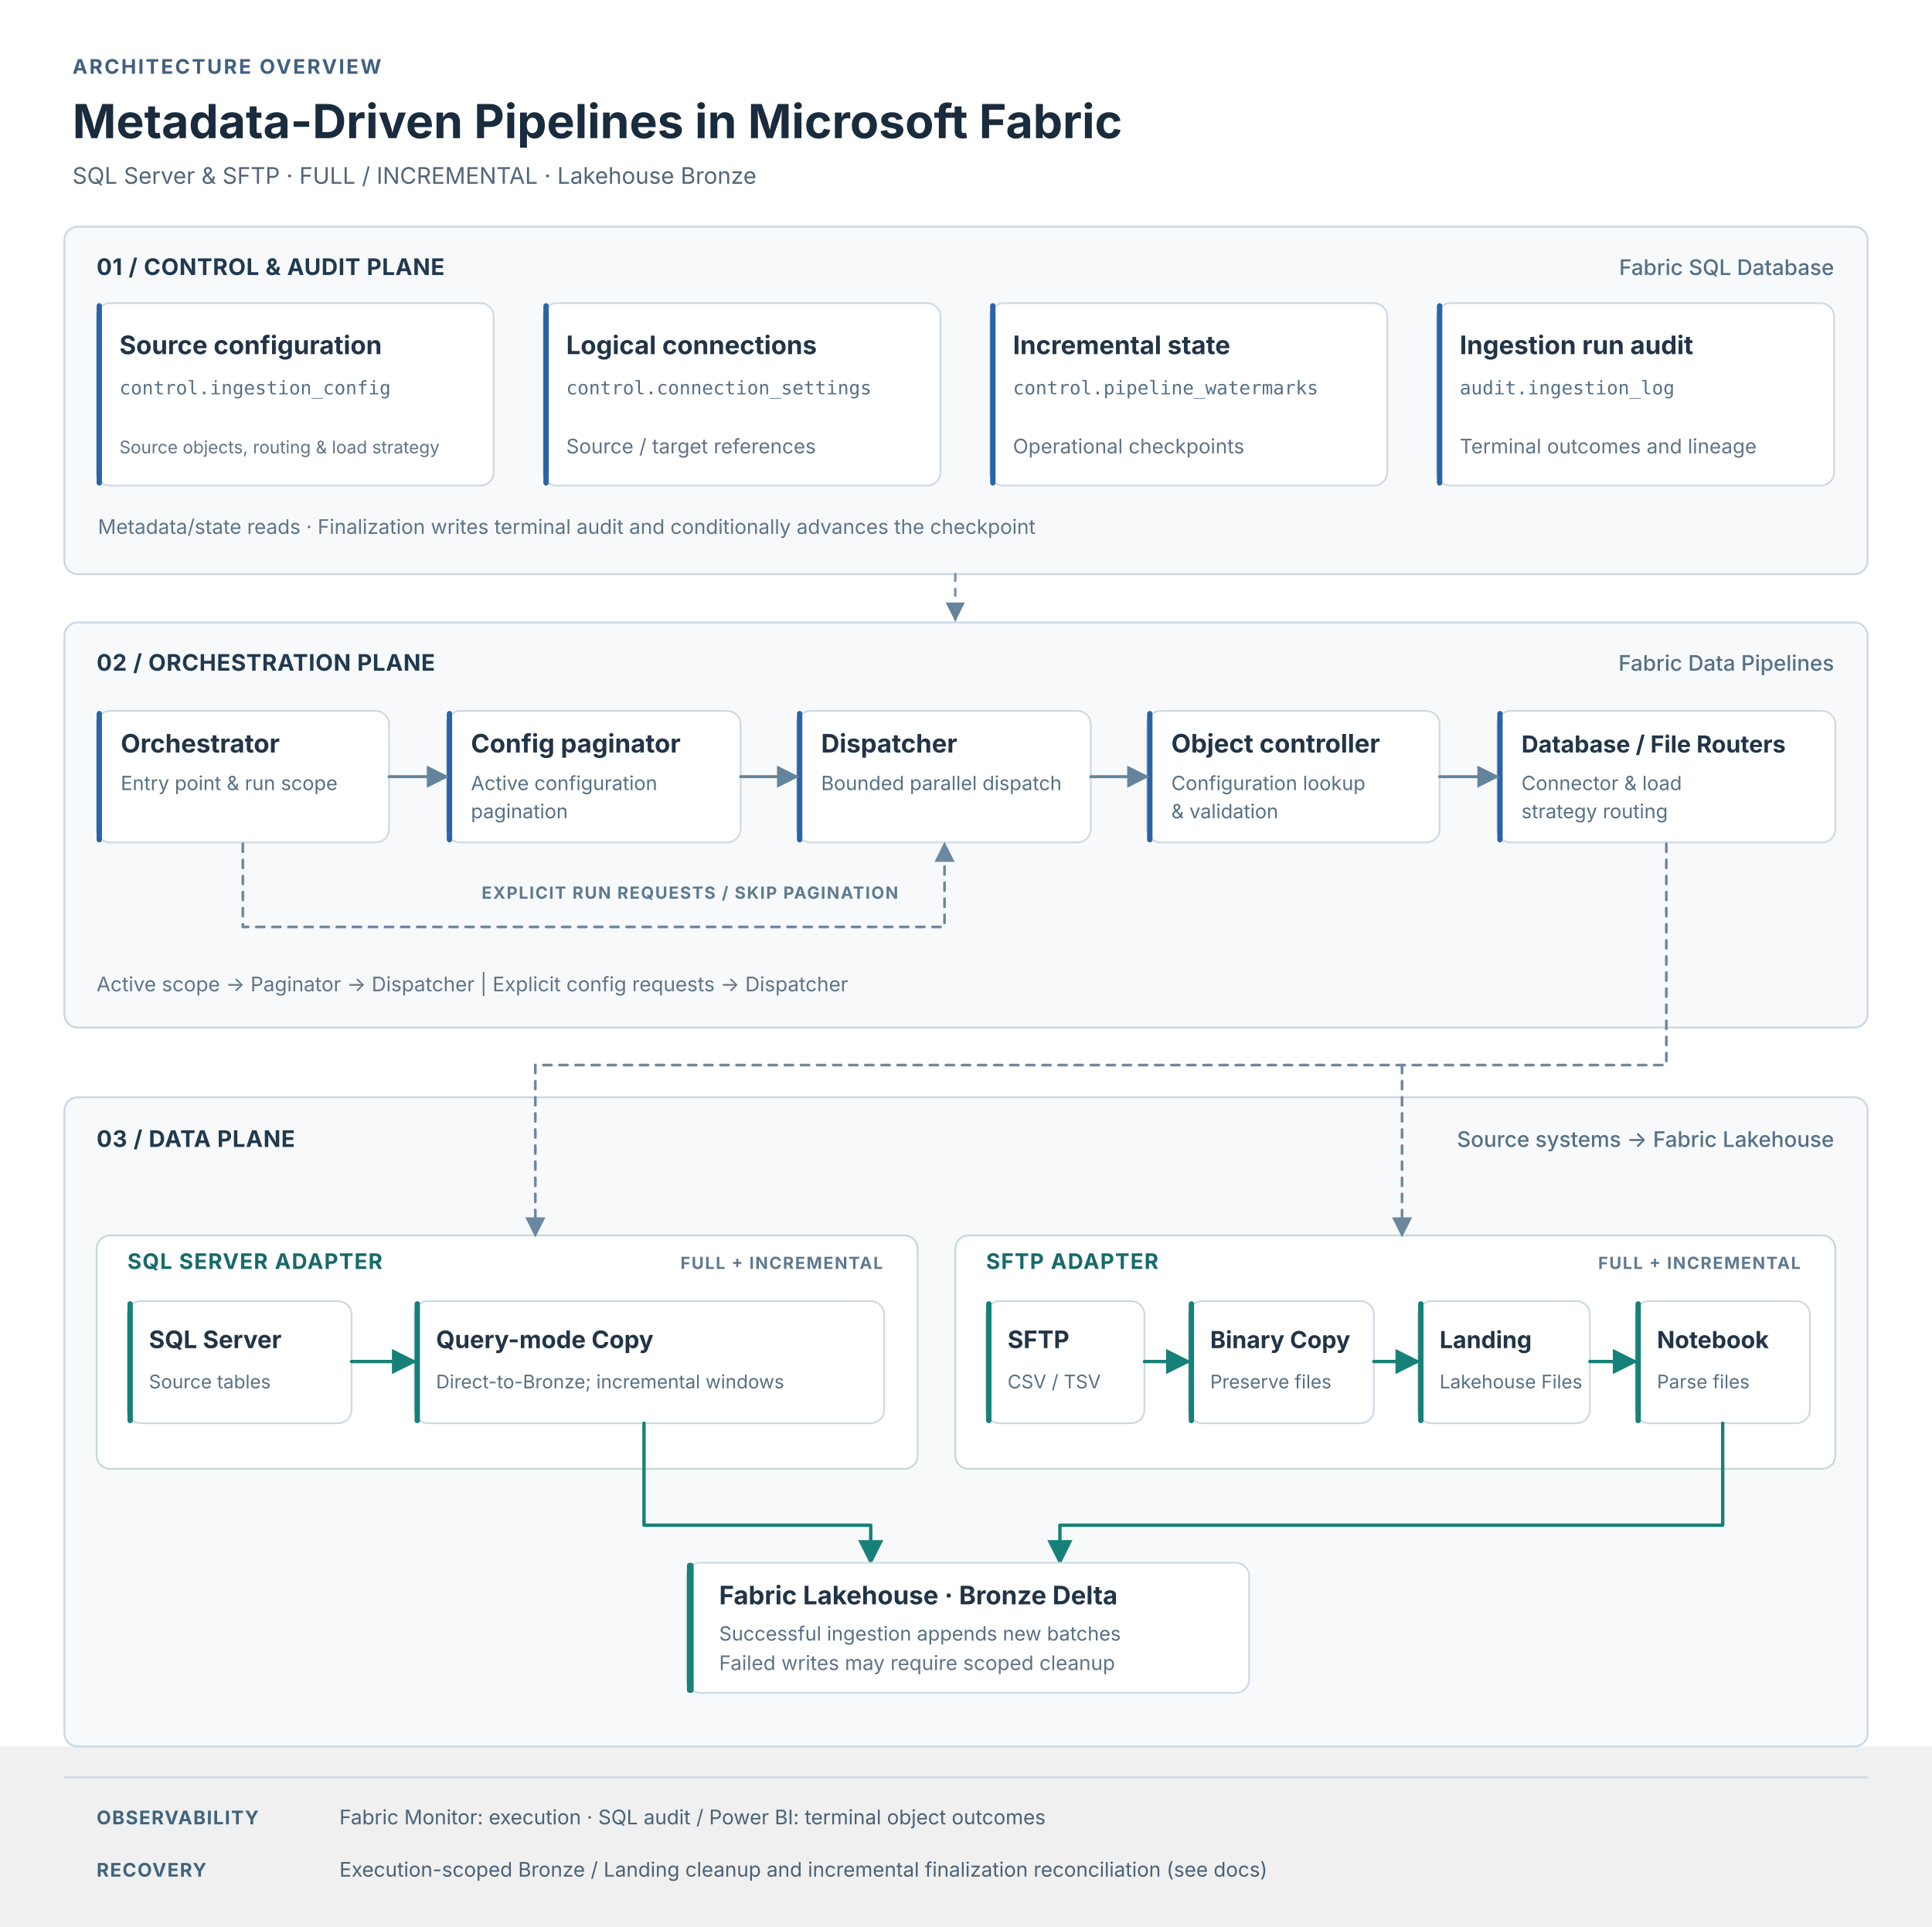
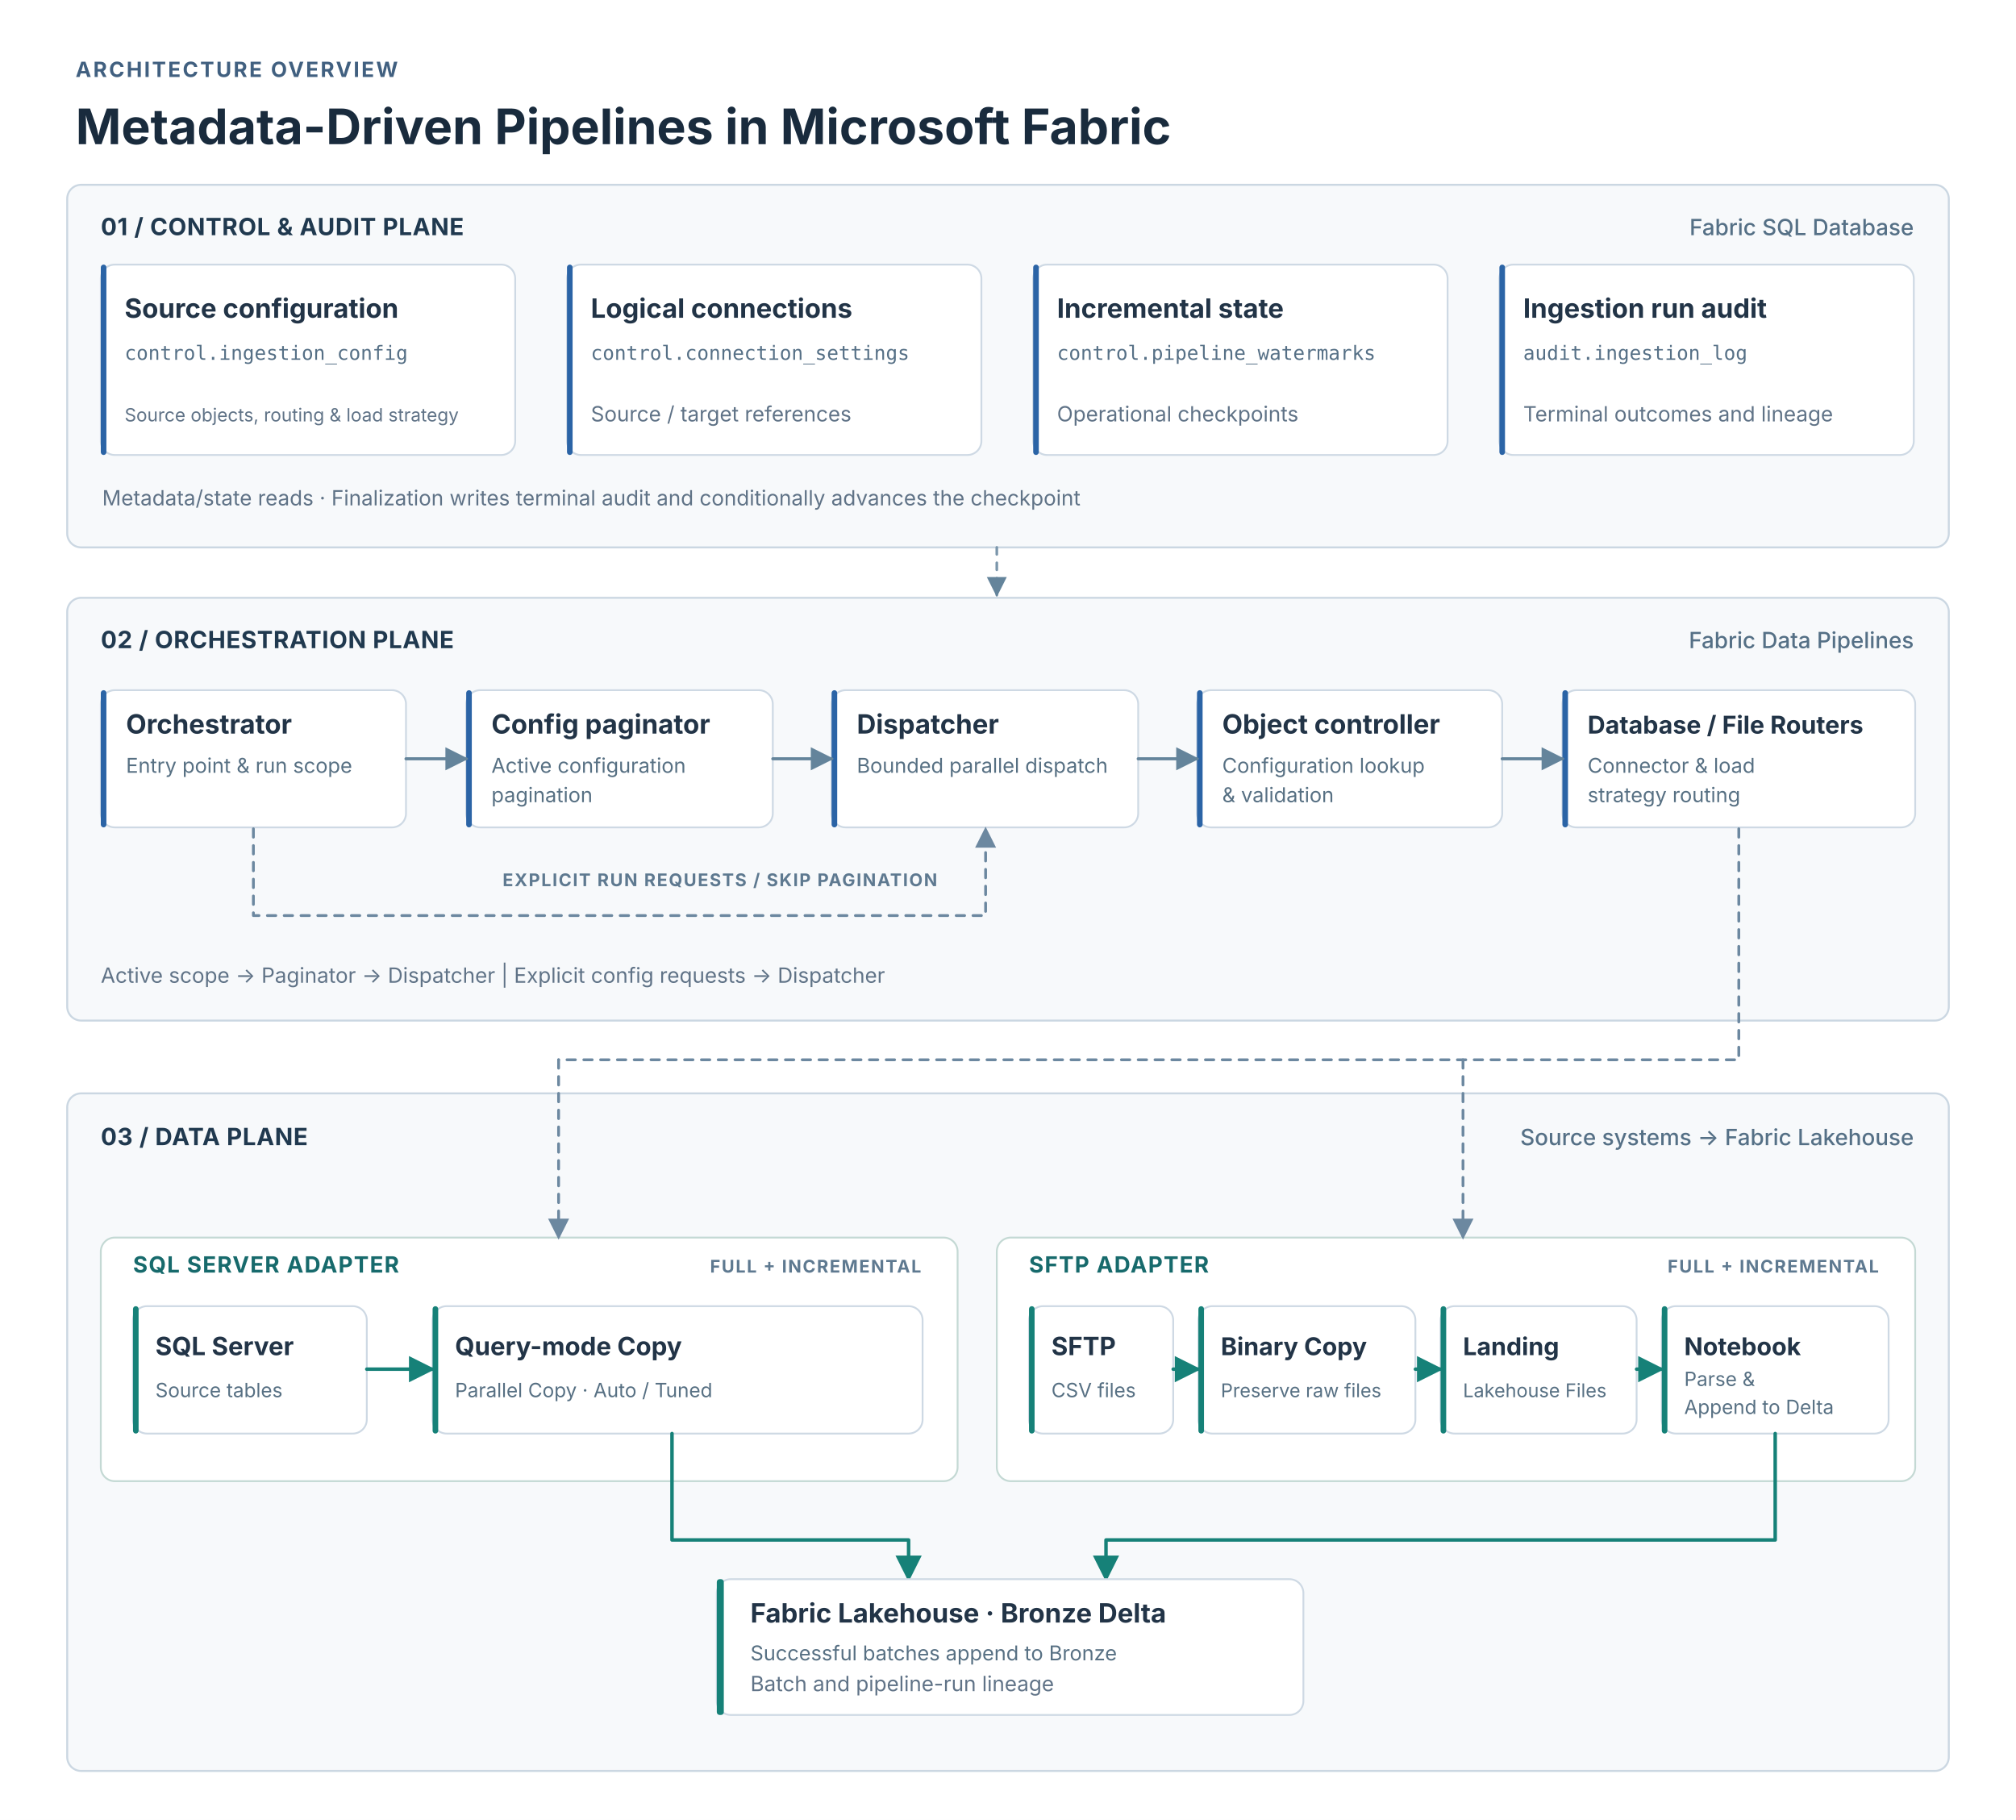
- <svg xmlns="http://www.w3.org/2000/svg" width="1440" height="1436" viewBox="0 0 1440 1436" role="img" aria-labelledby="diag-title diag-desc">
+ <svg xmlns="http://www.w3.org/2000/svg" width="1440" height="1300" viewBox="0 0 1440 1300" role="img" aria-labelledby="diag-title diag-desc">
  <defs>
    <style>
  text { font-family: "Segoe UI", "Inter", Arial, Helvetica, sans-serif; text-rendering: geometricPrecision; }
  .eyebrow { font-size: 15px; font-weight: 700; letter-spacing: 1.4px; fill: #416080; }
  .headline { font-size: 35px; font-weight: 700; fill: #192B3D; }
-   .subtitle { font-size: 17px; font-weight: 400; fill: #526679; }
  .plane { fill: #F7F9FB; stroke: #CBD7E2; stroke-width: 1.4px; }
  .plane-title { font-size: 17px; font-weight: 700; letter-spacing: .35px; fill: #20394F; }
  .plane-meta { font-size: 16px; fill: #557086; font-weight: 500; }
  .card { fill: #FFFFFF; stroke: #CED9E4; stroke-width: 1.3px; }
  .route-group { fill: #FFFFFF; stroke: #C4D9D4; stroke-width: 1.3px; }
  .control-title { font-size: 19px; font-weight: 700; fill: #223447; }
  .control-note { font-size: 15px; fill: #607387; }
  .mono { font-family: "Cascadia Code", "Consolas", monospace; font-size: 14px; fill: #567086; }
  .process-title { font-size: 19px; font-weight: 700; fill: #223447; }
  .process-detail { font-size: 14.6px; fill: #577083; }
  .micro { font-size: 12.5px; letter-spacing: .9px; font-weight: 700; fill: #5E7990; }
  .caption { font-size: 15px; fill: #607387; }
  .route-title { font-size: 16px; font-weight: 700; letter-spacing: .7px; fill: #176A6C; }
  .data-title { font-size: 18px; font-weight: 700; fill: #223447; }
  .data-detail { font-size: 14px; fill: #577083; }
-   .footer-label { font-size: 14px; font-weight: 700; letter-spacing: .8px; fill: #40647E; }
-   .footer-text { font-size: 15px; fill: #4B6174; }
  .wire { stroke: #64849B; stroke-width: 2.2px; stroke-linecap: round; stroke-linejoin: round; }
  .control-wire { stroke: #7B96AB; stroke-width: 1.9px; stroke-linecap: round; stroke-dasharray: 5 6; }
  .branch-wire { stroke: #6C88A0; stroke-width: 2px; stroke-linecap: round; stroke-linejoin: round; stroke-dasharray: 6 6; }
  .data-wire { stroke: #168178; stroke-width: 2.5px; stroke-linecap: round; stroke-linejoin: round; }
</style>
    <marker id="arrow" viewBox="0 0 10 10" refX="9" refY="5" markerWidth="7.5" markerHeight="7.5" orient="auto-start-reverse">
      <path d="M0 0 L10 5 L0 10 Z" fill="#64849B" />
    </marker>
    <marker id="arrow-route" viewBox="0 0 10 10" refX="9" refY="5" markerWidth="7.5" markerHeight="7.5" orient="auto">
      <path d="M0 0 L10 5 L0 10 Z" fill="#6C88A0" />
    </marker>
    <marker id="arrow-data" viewBox="0 0 10 10" refX="9" refY="5" markerWidth="7.5" markerHeight="7.5" orient="auto">
      <path d="M0 0 L10 5 L0 10 Z" fill="#168178" />
    </marker>
  </defs>
-   <rect width="1440" height="1302" fill="#FFFFFF" />
+   <rect width="1440" height="1300" fill="#FFFFFF" />
  <text x="54" y="55" class="eyebrow">ARCHITECTURE OVERVIEW</text>
  <text x="54" y="103" class="headline">Metadata-Driven Pipelines in Microsoft Fabric</text>
-   <text x="54" y="137" class="subtitle">SQL Server &amp; SFTP  ·  FULL / INCREMENTAL  ·  Lakehouse Bronze</text>
-   <rect x="48" y="169" width="1344" height="259" rx="10" class="plane" />
-   <text x="72" y="205" class="plane-title">01  /  CONTROL &amp; AUDIT PLANE</text>
-   <text x="1367" y="205" class="plane-meta" text-anchor="end">Fabric SQL Database</text>
-   <rect x="72" y="226" width="296" height="136" rx="10" class="card" />
-   <rect x="72" y="226" width="4" height="136" rx="2" fill="#2B64A6" />
-   <text x="89" y="264" class="control-title">Source configuration</text>
-   <text x="89" y="294" class="mono">control.ingestion_config</text>
-   <text x="89" y="338" class="control-note" style="font-size:13px">Source objects, routing &amp; load strategy</text>
-   <rect x="405" y="226" width="296" height="136" rx="10" class="card" />
-   <rect x="405" y="226" width="4" height="136" rx="2" fill="#2B64A6" />
-   <text x="422" y="264" class="control-title">Logical connections</text>
-   <text x="422" y="294" class="mono">control.connection_settings</text>
-   <text x="422" y="338" class="control-note">Source / target references</text>
-   <rect x="738" y="226" width="296" height="136" rx="10" class="card" />
-   <rect x="738" y="226" width="4" height="136" rx="2" fill="#2B64A6" />
-   <text x="755" y="264" class="control-title">Incremental state</text>
-   <text x="755" y="294" class="mono">control.pipeline_watermarks</text>
-   <text x="755" y="338" class="control-note">Operational checkpoints</text>
-   <rect x="1071" y="226" width="296" height="136" rx="10" class="card" />
-   <rect x="1071" y="226" width="4" height="136" rx="2" fill="#2B64A6" />
-   <text x="1088" y="264" class="control-title">Ingestion run audit</text>
-   <text x="1088" y="294" class="mono">audit.ingestion_log</text>
-   <text x="1088" y="338" class="control-note">Terminal outcomes and lineage</text>
-   <text x="73" y="398" class="caption">Metadata/state reads  ·  Finalization writes terminal audit and conditionally advances the checkpoint</text>
-   <path d="M 712 428 V 462" class="control-wire" fill="none" marker-end="url(#arrow)" />
-   <g transform="translate(0 60)">
-     <rect x="48" y="404" width="1344" height="302" rx="10" class="plane" />
-     <text x="72" y="440" class="plane-title">02  /  ORCHESTRATION PLANE</text>
-     <text x="1367" y="440" class="plane-meta" text-anchor="end">Fabric Data Pipelines</text>
-     <rect x="72" y="470" width="218" height="98" rx="10" class="card" />
-     <rect x="72" y="470" width="4" height="98" rx="2" fill="#2B64A6" />
-     <text x="90" y="501" class="process-title">Orchestrator</text>
-     <text x="90" y="529" class="process-detail">Entry point &amp; run scope</text>
-     <rect x="333" y="470" width="219" height="98" rx="10" class="card" />
-     <rect x="333" y="470" width="4" height="98" rx="2" fill="#2B64A6" />
-     <text x="351" y="501" class="process-title">Config paginator</text>
-     <text x="351" y="529" class="process-detail">Active configuration</text>
-     <text x="351" y="550" class="process-detail">pagination</text>
-     <rect x="594" y="470" width="219" height="98" rx="10" class="card" />
-     <rect x="594" y="470" width="4" height="98" rx="2" fill="#2B64A6" />
-     <text x="612" y="501" class="process-title">Dispatcher</text>
-     <text x="612" y="529" class="process-detail">Bounded parallel dispatch</text>
-     <rect x="855" y="470" width="218" height="98" rx="10" class="card" />
-     <rect x="855" y="470" width="4" height="98" rx="2" fill="#2B64A6" />
-     <text x="873" y="501" class="process-title">Object controller</text>
-     <text x="873" y="529" class="process-detail">Configuration lookup</text>
-     <text x="873" y="550" class="process-detail">&amp; validation</text>
-     <rect x="1116" y="470" width="252" height="98" rx="10" class="card" />
-     <rect x="1116" y="470" width="4" height="98" rx="2" fill="#2B64A6" />
-     <text x="1134" y="501" class="process-title" style="font-size:17.5px">Database / File Routers</text>
-     <text x="1134" y="529" class="process-detail">Connector &amp; load</text>
-     <text x="1134" y="550" class="process-detail">strategy routing</text>
-     <path d="M 290 519 H 333" class="wire" fill="none" marker-end="url(#arrow)" />
-     <path d="M 552 519 H 594" class="wire" fill="none" marker-end="url(#arrow)" />
-     <path d="M 813 519 H 855" class="wire" fill="none" marker-end="url(#arrow)" />
-     <path d="M 1073 519 H 1116" class="wire" fill="none" marker-end="url(#arrow)" />
-     <path d="M 181 569 V 631 H 704 V 569" class="branch-wire" fill="none" marker-end="url(#arrow-route)" />
-     <text x="359" y="610" class="micro">EXPLICIT RUN REQUESTS  /  SKIP PAGINATION</text>
-     <text x="72" y="679" class="caption">Active scope → Paginator → Dispatcher    |    Explicit config requests → Dispatcher</text>
-   </g>
-   <g transform="translate(0 114)">
-     <rect x="48" y="704" width="1344" height="484" rx="10" class="plane" />
-     <text x="72" y="741" class="plane-title">03  /  DATA PLANE</text>
-     <text x="1367" y="741" class="plane-meta" text-anchor="end">Source systems  →  Fabric Lakehouse</text>
-     <rect x="72" y="807" width="612" height="174" rx="10" class="route-group" />
-     <rect x="712" y="807" width="656" height="174" rx="10" class="route-group" />
-     <path d="M 1242 515 V 680 H 399" class="branch-wire" fill="none" />
-     <path d="M 399 680 V 807" class="branch-wire" fill="none" marker-end="url(#arrow-route)" />
-     <path d="M 1045 680 V 807" class="branch-wire" fill="none" marker-end="url(#arrow-route)" />
-     <text x="95" y="832" class="route-title">SQL SERVER ADAPTER</text>
-     <text x="658" y="832" class="micro" text-anchor="end">FULL + INCREMENTAL</text>
-     <text x="735" y="832" class="route-title">SFTP ADAPTER</text>
-     <text x="1342" y="832" class="micro" text-anchor="end">FULL + INCREMENTAL</text>
-     <rect x="95" y="856" width="167" height="91" rx="10" class="card" />
-     <rect x="95" y="856" width="4" height="91" rx="2" fill="#168178" />
-     <text x="111" y="891" class="data-title">SQL Server</text>
-     <text x="111" y="921" class="data-detail">Source tables</text>
-     <rect x="309" y="856" width="350" height="91" rx="10" class="card" />
-     <rect x="309" y="856" width="4" height="91" rx="2" fill="#168178" />
-     <text x="325" y="891" class="data-title">Query-mode Copy</text>
-     <text x="325" y="921" class="data-detail">Direct-to-Bronze; incremental windows</text>
-     <path d="M 262 901 H 309" class="data-wire" fill="none" marker-end="url(#arrow-data)" />
-     <rect x="735" y="856" width="118" height="91" rx="10" class="card" />
-     <rect x="735" y="856" width="4" height="91" rx="2" fill="#168178" />
-     <text x="751" y="891" class="data-title">SFTP</text>
-     <text x="751" y="921" class="data-detail">CSV / TSV</text>
-     <rect x="886" y="856" width="138" height="91" rx="10" class="card" />
-     <rect x="886" y="856" width="4" height="91" rx="2" fill="#168178" />
-     <text x="902" y="891" class="data-title" style="font-size:17.5px">Binary Copy</text>
-     <text x="902" y="921" class="data-detail">Preserve files</text>
-     <rect x="1057" y="856" width="128" height="91" rx="10" class="card" />
-     <rect x="1057" y="856" width="4" height="91" rx="2" fill="#168178" />
-     <text x="1073" y="891" class="data-title" style="font-size:17.5px">Landing</text>
-     <text x="1073" y="921" class="data-detail">Lakehouse Files</text>
-     <rect x="1219" y="856" width="130" height="91" rx="10" class="card" />
-     <rect x="1219" y="856" width="4" height="91" rx="2" fill="#168178" />
-     <text x="1235" y="891" class="data-title" style="font-size:17.5px">Notebook</text>
-     <text x="1235" y="921" class="data-detail">Parse files</text>
-     <path d="M 853 901 H 886" class="data-wire" fill="none" marker-end="url(#arrow-data)" />
-     <path d="M 1024 901 H 1057" class="data-wire" fill="none" marker-end="url(#arrow-data)" />
-     <path d="M 1185 901 H 1219" class="data-wire" fill="none" marker-end="url(#arrow-data)" />
-     <path d="M 480 947 V 1023 H 649 V 1051" class="data-wire" fill="none" marker-end="url(#arrow-data)" />
-     <path d="M 1284 947 V 1023 H 790 V 1051" class="data-wire" fill="none" marker-end="url(#arrow-data)" />
-     <rect x="512" y="1051" width="419" height="97" rx="10" class="card" />
-     <rect x="512" y="1051" width="5" height="97" rx="2" fill="#168178" />
-     <text x="536" y="1082" class="process-title">Fabric Lakehouse · Bronze Delta</text>
-     <text x="536" y="1109" class="process-detail">Successful ingestion appends new batches</text>
-     <text x="536" y="1131" class="caption">Failed writes may require scoped cleanup</text>
-     <line x1="48" y1="1211" x2="1392" y2="1211" stroke="#CBD7E2" stroke-width="1.4" />
-     <text x="72" y="1246" class="footer-label">OBSERVABILITY</text>
-     <text x="253" y="1246" class="footer-text">Fabric Monitor: execution  ·  SQL audit / Power BI: terminal object outcomes</text>
-     <text x="72" y="1285" class="footer-label">RECOVERY</text>
-     <text x="253" y="1285" class="footer-text">Execution-scoped Bronze / Landing cleanup and incremental finalization reconciliation (see docs)</text>
+   <g transform="translate(0 -37)">
+     <rect x="48" y="169" width="1344" height="259" rx="10" class="plane" />
+     <text x="72" y="205" class="plane-title">01  /  CONTROL &amp; AUDIT PLANE</text>
+     <text x="1367" y="205" class="plane-meta" text-anchor="end">Fabric SQL Database</text>
+     <rect x="72" y="226" width="296" height="136" rx="10" class="card" />
+     <rect x="72" y="226" width="4" height="136" rx="2" fill="#2B64A6" />
+     <text x="89" y="264" class="control-title">Source configuration</text>
+     <text x="89" y="294" class="mono">control.ingestion_config</text>
+     <text x="89" y="338" class="control-note" style="font-size:13px">Source objects, routing &amp; load strategy</text>
+     <rect x="405" y="226" width="296" height="136" rx="10" class="card" />
+     <rect x="405" y="226" width="4" height="136" rx="2" fill="#2B64A6" />
+     <text x="422" y="264" class="control-title">Logical connections</text>
+     <text x="422" y="294" class="mono">control.connection_settings</text>
+     <text x="422" y="338" class="control-note">Source / target references</text>
+     <rect x="738" y="226" width="296" height="136" rx="10" class="card" />
+     <rect x="738" y="226" width="4" height="136" rx="2" fill="#2B64A6" />
+     <text x="755" y="264" class="control-title">Incremental state</text>
+     <text x="755" y="294" class="mono">control.pipeline_watermarks</text>
+     <text x="755" y="338" class="control-note">Operational checkpoints</text>
+     <rect x="1071" y="226" width="296" height="136" rx="10" class="card" />
+     <rect x="1071" y="226" width="4" height="136" rx="2" fill="#2B64A6" />
+     <text x="1088" y="264" class="control-title">Ingestion run audit</text>
+     <text x="1088" y="294" class="mono">audit.ingestion_log</text>
+     <text x="1088" y="338" class="control-note">Terminal outcomes and lineage</text>
+     <text x="73" y="398" class="caption">Metadata/state reads  ·  Finalization writes terminal audit and conditionally advances the checkpoint</text>
+     <path d="M 712 428 V 462" class="control-wire" fill="none" marker-end="url(#arrow)" />
+     <g transform="translate(0 60)">
+       <rect x="48" y="404" width="1344" height="302" rx="10" class="plane" />
+       <text x="72" y="440" class="plane-title">02  /  ORCHESTRATION PLANE</text>
+       <text x="1367" y="440" class="plane-meta" text-anchor="end">Fabric Data Pipelines</text>
+       <rect x="72" y="470" width="218" height="98" rx="10" class="card" />
+       <rect x="72" y="470" width="4" height="98" rx="2" fill="#2B64A6" />
+       <text x="90" y="501" class="process-title">Orchestrator</text>
+       <text x="90" y="529" class="process-detail">Entry point &amp; run scope</text>
+       <rect x="333" y="470" width="219" height="98" rx="10" class="card" />
+       <rect x="333" y="470" width="4" height="98" rx="2" fill="#2B64A6" />
+       <text x="351" y="501" class="process-title">Config paginator</text>
+       <text x="351" y="529" class="process-detail">Active configuration</text>
+       <text x="351" y="550" class="process-detail">pagination</text>
+       <rect x="594" y="470" width="219" height="98" rx="10" class="card" />
+       <rect x="594" y="470" width="4" height="98" rx="2" fill="#2B64A6" />
+       <text x="612" y="501" class="process-title">Dispatcher</text>
+       <text x="612" y="529" class="process-detail">Bounded parallel dispatch</text>
+       <rect x="855" y="470" width="218" height="98" rx="10" class="card" />
+       <rect x="855" y="470" width="4" height="98" rx="2" fill="#2B64A6" />
+       <text x="873" y="501" class="process-title">Object controller</text>
+       <text x="873" y="529" class="process-detail">Configuration lookup</text>
+       <text x="873" y="550" class="process-detail">&amp; validation</text>
+       <rect x="1116" y="470" width="252" height="98" rx="10" class="card" />
+       <rect x="1116" y="470" width="4" height="98" rx="2" fill="#2B64A6" />
+       <text x="1134" y="501" class="process-title" style="font-size:17.5px">Database / File Routers</text>
+       <text x="1134" y="529" class="process-detail">Connector &amp; load</text>
+       <text x="1134" y="550" class="process-detail">strategy routing</text>
+       <path d="M 290 519 H 333" class="wire" fill="none" marker-end="url(#arrow)" />
+       <path d="M 552 519 H 594" class="wire" fill="none" marker-end="url(#arrow)" />
+       <path d="M 813 519 H 855" class="wire" fill="none" marker-end="url(#arrow)" />
+       <path d="M 1073 519 H 1116" class="wire" fill="none" marker-end="url(#arrow)" />
+       <path d="M 181 569 V 631 H 704 V 569" class="branch-wire" fill="none" marker-end="url(#arrow-route)" />
+       <text x="359" y="610" class="micro">EXPLICIT RUN REQUESTS  /  SKIP PAGINATION</text>
+       <text x="72" y="679" class="caption">Active scope → Paginator → Dispatcher    |    Explicit config requests → Dispatcher</text>
+     </g>
+     <g transform="translate(0 114)">
+       <rect x="48" y="704" width="1344" height="484" rx="10" class="plane" />
+       <text x="72" y="741" class="plane-title">03  /  DATA PLANE</text>
+       <text x="1367" y="741" class="plane-meta" text-anchor="end">Source systems  →  Fabric Lakehouse</text>
+       <rect x="72" y="807" width="612" height="174" rx="10" class="route-group" />
+       <rect x="712" y="807" width="656" height="174" rx="10" class="route-group" />
+       <path d="M 1242 515 V 680 H 399" class="branch-wire" fill="none" />
+       <path d="M 399 680 V 807" class="branch-wire" fill="none" marker-end="url(#arrow-route)" />
+       <path d="M 1045 680 V 807" class="branch-wire" fill="none" marker-end="url(#arrow-route)" />
+       <text x="95" y="832" class="route-title">SQL SERVER ADAPTER</text>
+       <text x="658" y="832" class="micro" text-anchor="end">FULL + INCREMENTAL</text>
+       <text x="735" y="832" class="route-title">SFTP ADAPTER</text>
+       <text x="1342" y="832" class="micro" text-anchor="end">FULL + INCREMENTAL</text>
+       <rect x="95" y="856" width="167" height="91" rx="10" class="card" />
+       <rect x="95" y="856" width="4" height="91" rx="2" fill="#168178" />
+       <text x="111" y="891" class="data-title">SQL Server</text>
+       <text x="111" y="921" class="data-detail">Source tables</text>
+       <rect x="309" y="856" width="350" height="91" rx="10" class="card" />
+       <rect x="309" y="856" width="4" height="91" rx="2" fill="#168178" />
+       <text x="325" y="891" class="data-title">Query-mode Copy</text>
+       <text x="325" y="921" class="data-detail">Parallel Copy · Auto / Tuned</text>
+       <path d="M 262 901 H 309" class="data-wire" fill="none" marker-end="url(#arrow-data)" />
+       <rect x="735" y="856" width="103" height="91" rx="10" class="card" />
+       <rect x="735" y="856" width="4" height="91" rx="2" fill="#168178" />
+       <text x="751" y="891" class="data-title">SFTP</text>
+       <text x="751" y="921" class="data-detail">CSV files</text>
+       <rect x="856" y="856" width="155" height="91" rx="10" class="card" />
+       <rect x="856" y="856" width="4" height="91" rx="2" fill="#168178" />
+       <text x="872" y="891" class="data-title" style="font-size:17.5px">Binary Copy</text>
+       <text x="872" y="921" class="data-detail" style="font-size:13.5px">Preserve raw files</text>
+       <rect x="1029" y="856" width="140" height="91" rx="10" class="card" />
+       <rect x="1029" y="856" width="4" height="91" rx="2" fill="#168178" />
+       <text x="1045" y="891" class="data-title" style="font-size:17.5px">Landing</text>
+       <text x="1045" y="921" class="data-detail" style="font-size:13.5px">Lakehouse Files</text>
+       <rect x="1187" y="856" width="162" height="91" rx="10" class="card" />
+       <rect x="1187" y="856" width="4" height="91" rx="2" fill="#168178" />
+       <text x="1203" y="891" class="data-title" style="font-size:17.5px">Notebook</text>
+       <text x="1203" y="913" class="data-detail">Parse &amp;</text>
+       <text x="1203" y="933" class="data-detail">Append to Delta</text>
+       <path d="M 838 901 H 856" class="data-wire" fill="none" marker-end="url(#arrow-data)" />
+       <path d="M 1011 901 H 1029" class="data-wire" fill="none" marker-end="url(#arrow-data)" />
+       <path d="M 1169 901 H 1187" class="data-wire" fill="none" marker-end="url(#arrow-data)" />
+       <path d="M 480 947 V 1023 H 649 V 1051" class="data-wire" fill="none" marker-end="url(#arrow-data)" />
+       <path d="M 1268 947 V 1023 H 790 V 1051" class="data-wire" fill="none" marker-end="url(#arrow-data)" />
+       <rect x="512" y="1051" width="419" height="97" rx="10" class="card" />
+       <rect x="512" y="1051" width="5" height="97" rx="2" fill="#168178" />
+       <text x="536" y="1082" class="process-title">Fabric Lakehouse · Bronze Delta</text>
+       <text x="536" y="1109" class="process-detail">Successful batches append to Bronze</text>
+       <text x="536" y="1131" class="caption">Batch and pipeline-run lineage</text>
+     </g>
  </g>
</svg>
